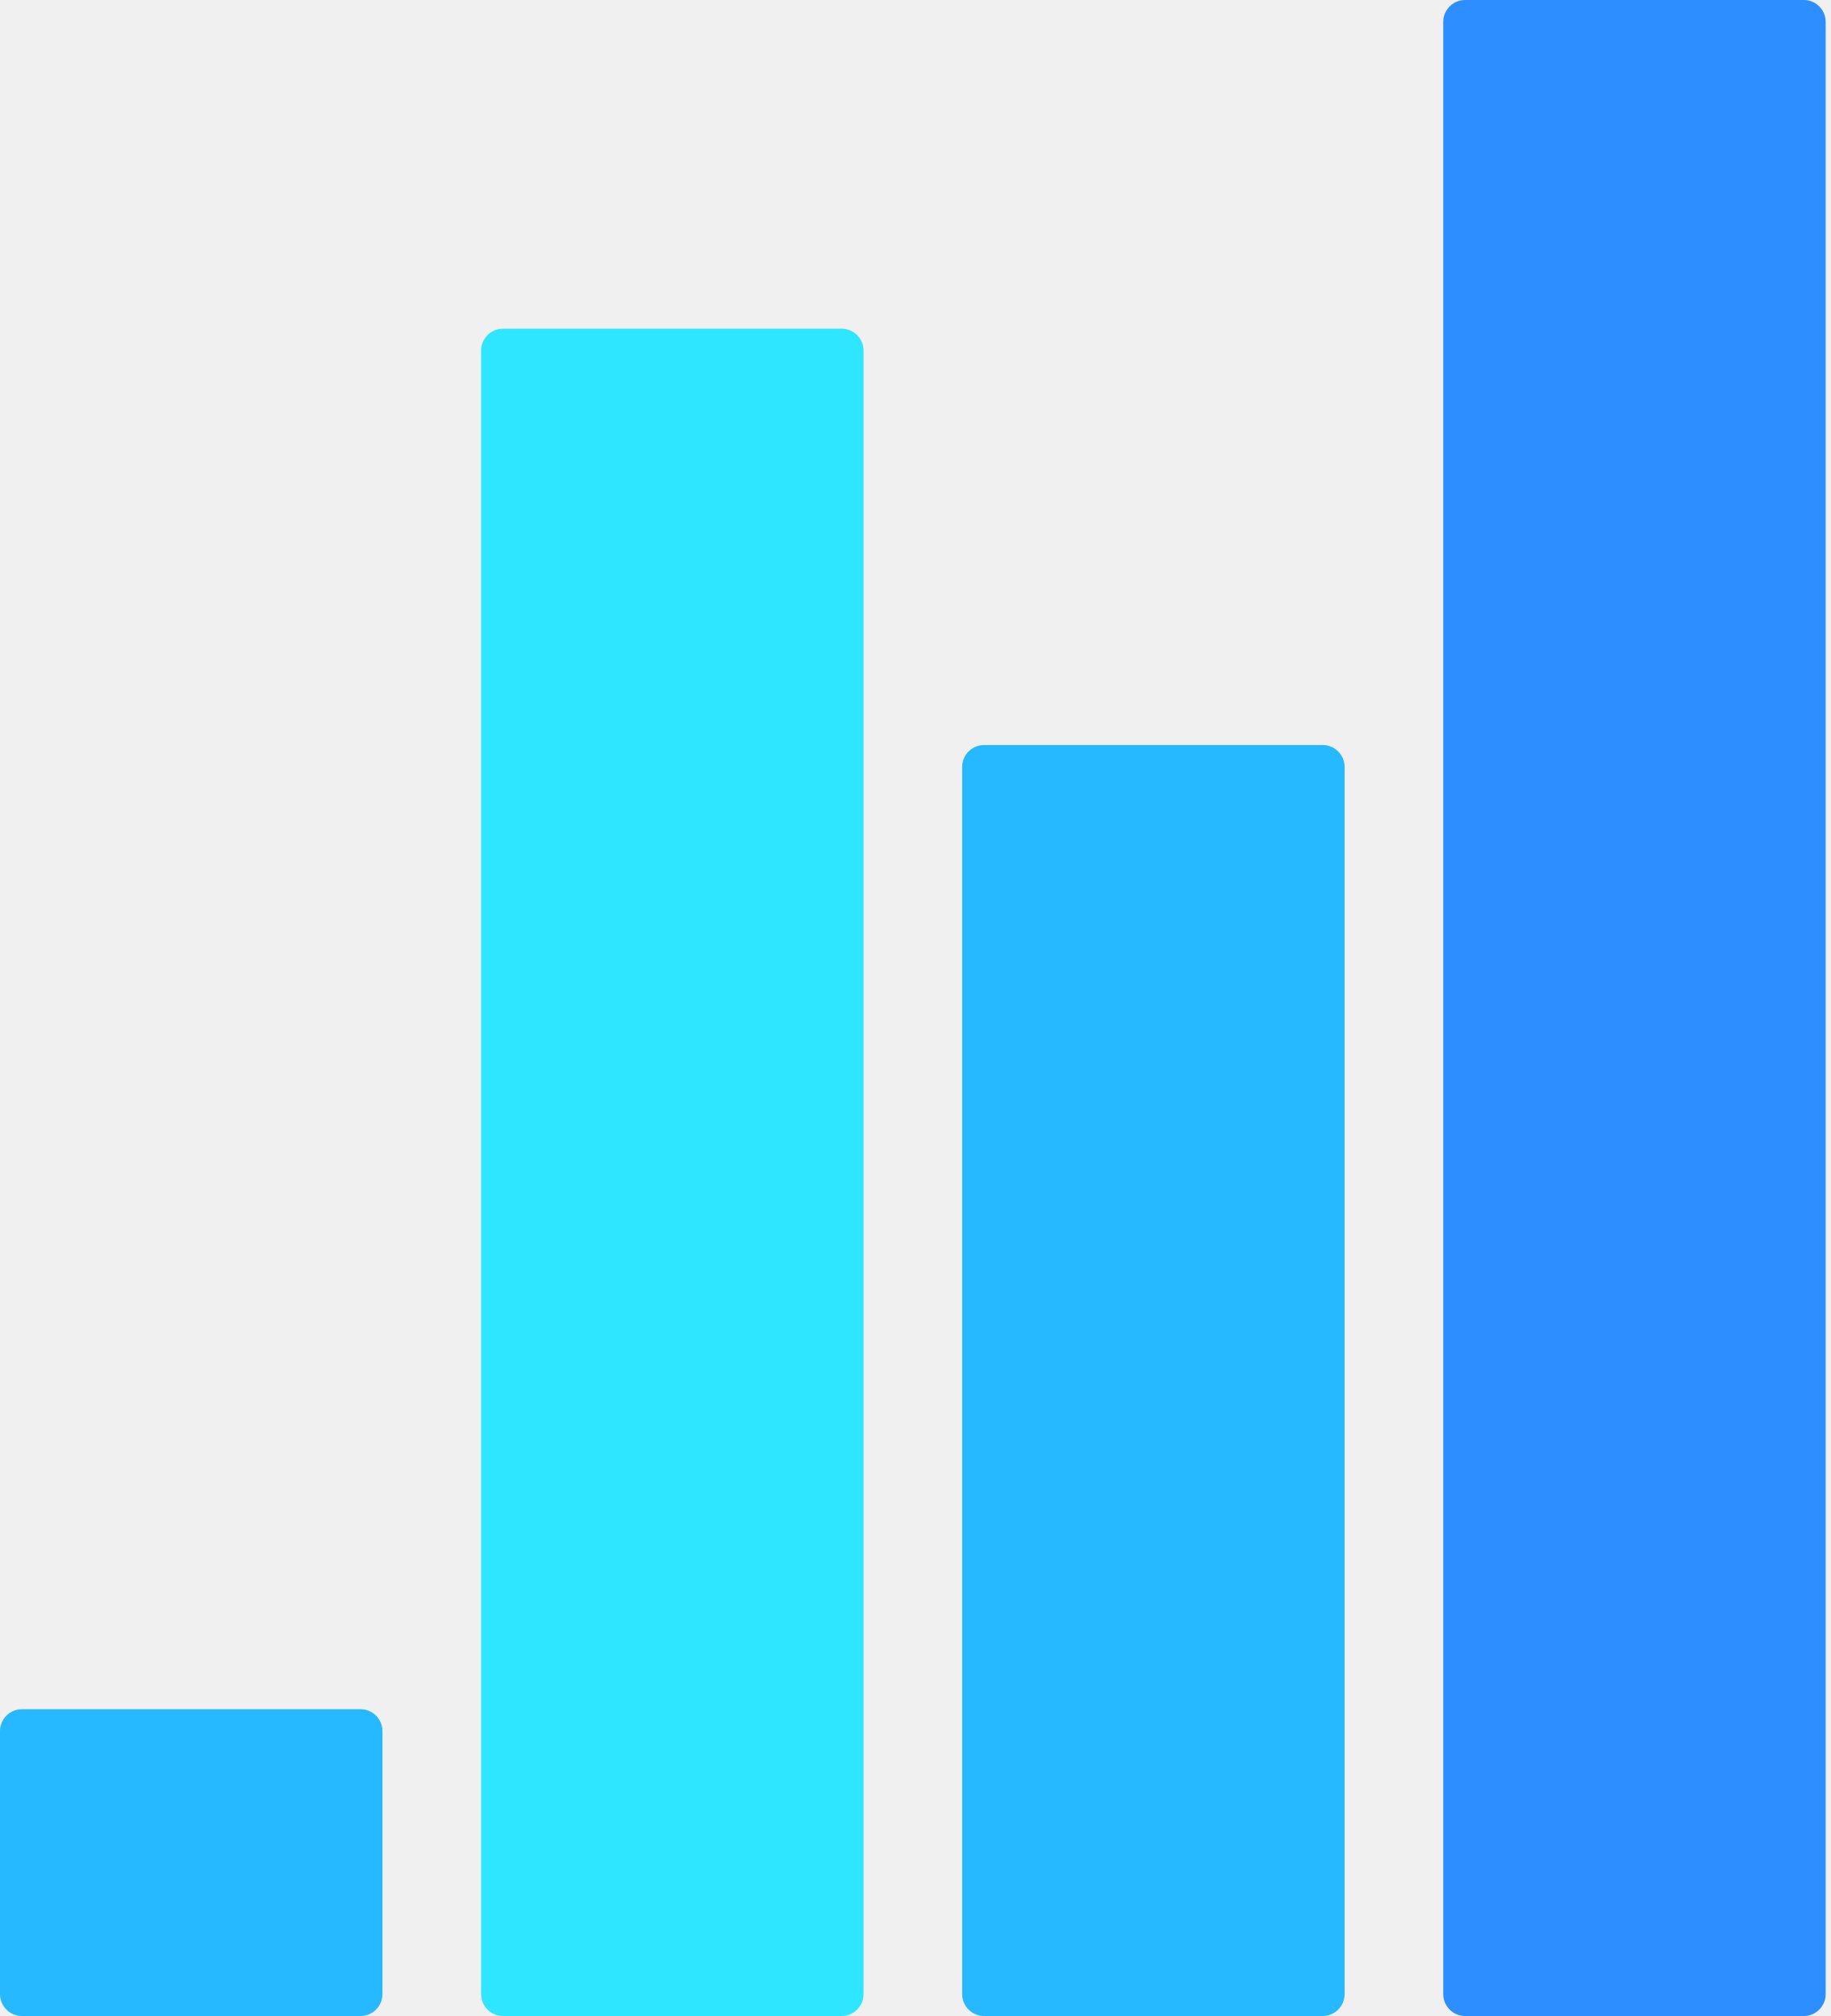
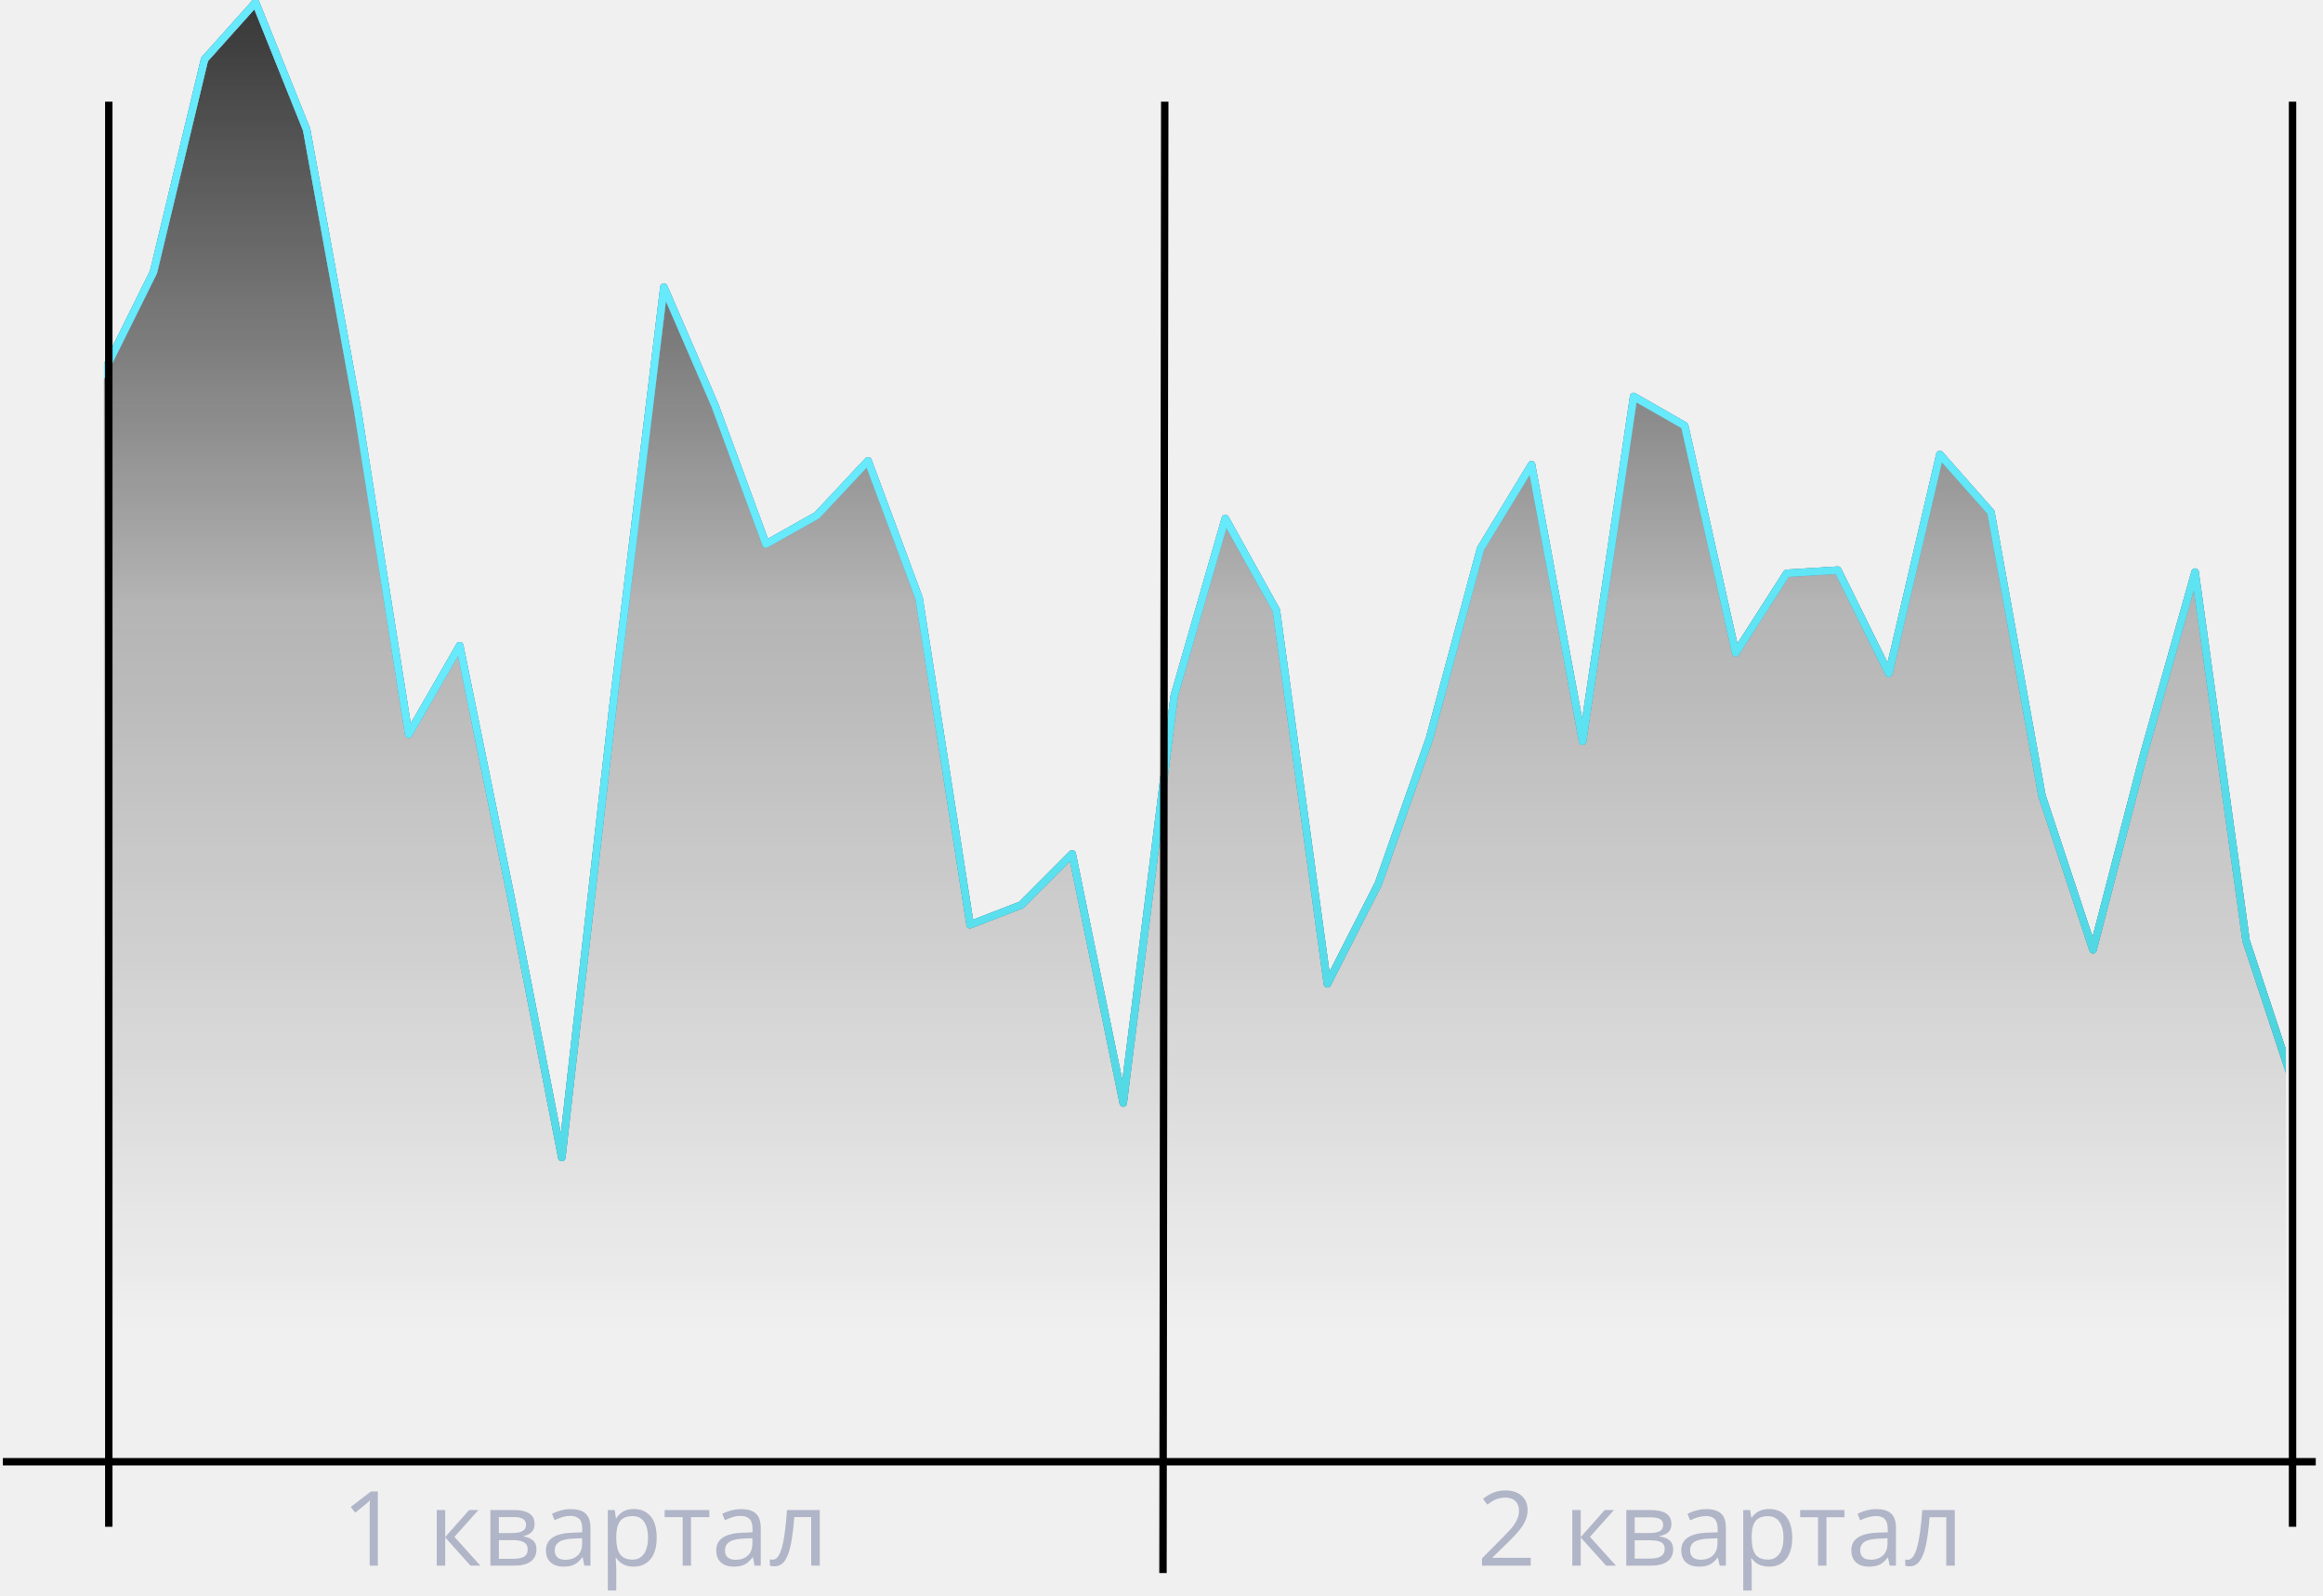
- <svg xmlns="http://www.w3.org/2000/svg" width="167" height="184" viewBox="0 0 167 184" fill="none">
-   <rect y="156" width="34.897" height="28" rx="2" fill="#26B9FF" />
-   <rect x="43.897" y="30" width="34.897" height="154" rx="2" fill="#2EE6FF" />
-   <rect x="87.793" y="68" width="34.897" height="116" rx="2" fill="#26B9FF" />
-   <rect x="131.69" width="34.897" height="184" rx="2" fill="#2D8EFF" />
+ <svg xmlns="http://www.w3.org/2000/svg" width="313" height="215" viewBox="0 0 313 215" fill="none">
+   <g opacity="0.8" clip-path="url(#clip0_2442_3)">
+     <path d="M1106.97 188.204L1100.1 185.447L1093.22 219.09L1086.34 222.537L1079.47 186.76L1072.59 181.64L1065.71 196.41L1058.83 189.616L1051.96 161.782L1045.08 235.042L1038.2 221.06L1031.33 180.458L1024.45 193.751L1017.57 242.756L1010.7 181.738L1003.82 171.662L996.941 248.762L990.064 240.294L983.187 227.592L976.31 222.143L969.433 172.252L962.555 204.845L955.678 223.062L948.801 140.644L941.924 167.526L935.047 190.994L928.17 166.968L921.293 247.942L914.416 188.303L907.539 134.703L900.662 146.224L893.785 196.082L886.907 179.408L880.03 202.449L873.153 190.239L866.276 199.397L859.399 166.869L852.522 201.53L845.645 229.725L838.768 257.592L831.891 248.762L825.014 218.959L818.137 121.673L811.259 143.04L804.382 175.206L797.505 134.408L790.628 181.902L783.751 146.519L776.874 167.427L769.997 168.872L763.12 169.791L756.243 158.5L749.366 121.902L742.488 104.933L735.611 131.388L728.734 107.395L721.857 146.913L714.98 93.248L708.103 208.423L701.226 225.228L694.349 153.872L687.472 121.738L680.595 115.239L673.717 114.353L666.84 99.255L659.963 110.874L653.086 152.263L646.209 102.931L639.332 136.574L632.455 91.279L625.578 94.725L618.701 146.815L611.824 141.76L604.947 147.11L598.069 122.099L591.192 124.856L584.315 100.436L577.438 113.139L570.561 96.202L563.684 119.112L556.807 116.388L549.93 121.082L543.053 71.651L536.176 80.152L529.298 106.607L522.421 98.303L515.544 112.482L508.667 84.747L501.79 109.266L494.913 88.587L488.036 87.668L481.159 96.53L474.568 102.767L467.691 86.027L460.814 93.543L453.937 86.093L447.06 74.539L440.183 107.788L433.306 94.167L426.429 97.187L419.551 105.327L412.674 81.136L405.797 150.95L398.92 155.414L392.043 140.939L385.166 126.301L378.289 98.106L371.412 131.158L364.535 85.206L357.658 105.885L350.78 213.478L343.903 176.355L337.026 111.957L330.149 102.438L323.272 82.121L316.395 146.158L309.518 147.602L302.641 126.793L295.764 77.099L288.887 101.487L282.01 128.007L275.132 107.23L268.255 69.025L261.378 61.246L254.501 90.754L247.624 76.837L240.747 77.263L233.87 87.996L226.993 57.373L220.116 53.434L213.239 99.911L206.361 62.624L199.484 73.948L192.607 99.517L185.73 119.08L178.853 132.602L171.976 82.252L165.099 69.878L158.222 93.74L151.345 148.653L144.468 115.075L137.59 121.968L130.713 124.627L123.836 80.611L116.959 62.099L110.082 69.451L103.205 73.325L96.328 54.616L89.451 38.697L82.574 95.25L75.697 156.005L68.82 120.786L61.942 87.012L55.065 98.959L48.188 55.272L41.311 17.46L34.434 0.327L27.557 8.007L20.68 36.662L13.803 50.546L6.926 42.241L0.085 17.953V257.592H6.926H13.803H20.68H27.557H34.434H41.311H48.188H55.065H61.942H68.82H75.697H82.574H89.451H96.328H103.205H110.082H116.959H123.836H130.713H137.59H144.468H151.345H158.222H165.099H171.976H178.853H185.73H192.607H199.484H206.361H213.239H220.116H226.993H233.87H240.747H247.624H254.501H261.378H268.255H275.132H282.01H288.887H295.764H302.641H309.518H316.395H323.272H330.149H337.026H343.903H350.78H357.658H364.535H371.412H378.289H385.166H392.043H398.92H405.797H412.674H419.551H426.429H433.306H440.183H447.06H453.937H460.814H467.691H474.568H481.159H488.036H494.913H501.79H508.667H515.544H522.421H529.298H536.176H543.053H549.93H556.807H563.684H570.561H577.438H584.315H591.192H598.069H604.947H611.824H618.701H625.578H632.455H639.332H646.209H653.086H659.963H666.84H673.717H680.595H687.472H694.349H701.226H708.103H714.98H721.857H728.734H735.611H742.488H749.366H756.243H763.12H769.997H776.874H783.751H790.628H797.505H804.382H811.259H818.137H825.014H831.891H838.768H845.645H852.522H859.399H866.276H873.153H880.03H886.907H893.785H900.662H907.539H914.416H921.293H928.17H935.047H941.924H948.801H955.678H962.555H969.433H976.31H983.187H990.064H996.941H1003.82H1010.7H1017.57H1024.45H1031.33H1038.2H1045.08H1051.96H1058.83H1065.71H1072.59H1079.47H1086.34H1093.22H1100.1H1106.97V188.204Z" fill="url(#paint0_linear_2442_3)" />
+     <path d="M838.768 257.592L845.645 229.725L852.522 201.53L859.399 166.869L866.276 199.397L873.153 190.239L880.03 202.449L886.907 179.408L893.785 196.082L900.662 146.224L907.539 134.703L914.416 188.303L921.293 247.942L928.17 166.968L935.047 190.994L941.924 167.526L948.801 140.644L955.678 223.062L962.555 204.845L969.433 172.252L976.31 222.143L983.187 227.592L990.064 240.294L996.941 248.762L1003.82 171.662L1010.7 181.738L1017.57 242.756L1024.45 193.751L1031.33 180.458L1038.2 221.06L1045.08 235.042L1051.96 161.782L1058.83 189.616L1065.71 196.41L1072.59 181.64L1079.47 186.76L1086.34 222.537L1093.22 219.09L1100.1 185.447L1106.97 188.204V257.592H1100.1H1093.22H1086.34H1079.47H1072.59H1065.71H1058.83H1051.96H1045.08H1038.2H1031.33H1024.45H1017.57H1010.7H1003.82H996.941H990.064H983.187H976.31H969.433H962.555H955.678H948.801H941.924H935.047H928.17H921.293H914.416H907.539H900.662H893.785H886.907H880.03H873.153H866.276H859.399H852.522H845.645H838.768ZM838.768 257.592L831.891 248.762L825.014 218.959L818.137 121.673L811.259 143.04L804.382 175.206L797.505 134.408L790.628 181.902L783.751 146.519L776.874 167.427L769.997 168.872L763.12 169.791L756.243 158.5L749.366 121.902L742.488 104.933L735.611 131.388L728.734 107.395L721.857 146.913L714.98 93.248L708.103 208.423L701.226 225.228L694.349 153.872L687.472 121.738L680.595 115.239L673.717 114.353L666.84 99.255L659.963 110.874L653.086 152.263L646.209 102.931L639.332 136.574L632.455 91.279L625.578 94.725L618.701 146.815L611.824 141.76L604.947 147.11L598.069 122.099L591.192 124.856L584.315 100.436L577.438 113.139L570.561 96.202L563.684 119.112L556.807 116.388L549.93 121.082L543.053 71.651L536.176 80.152L529.298 106.607L522.421 98.303L515.544 112.482L508.667 84.747L501.79 109.266L494.913 88.587L488.036 87.668L481.159 96.53L474.568 102.767L467.691 86.027L460.814 93.543L453.937 86.093L447.06 74.539L440.183 107.788L433.306 94.167L426.429 97.187L419.551 105.327L412.674 81.136L405.797 150.95L398.92 155.414L392.043 140.939L385.166 126.301L378.289 98.106L371.412 131.158L364.535 85.206L357.658 105.885L350.78 213.478L343.903 176.355L337.026 111.957L330.149 102.438L323.272 82.121L316.395 146.158L309.518 147.602L302.641 126.793L295.764 77.099L288.887 101.487L282.01 128.007L275.132 107.23L268.255 69.025L261.378 61.246L254.501 90.754L247.624 76.837L240.747 77.263L233.87 87.996L226.993 57.373L220.116 53.434L213.239 99.911L206.361 62.624L199.484 73.948L192.607 99.517L185.73 119.08L178.853 132.602L171.976 82.252L165.099 69.878L158.222 93.74L151.345 148.653L144.468 115.075L137.59 121.968L130.713 124.627L123.836 80.611L116.959 62.099L110.082 69.451L103.205 73.325L96.328 54.616L89.451 38.697L82.574 95.25L75.697 156.005L68.82 120.786L61.942 87.012L55.065 98.959L48.188 55.272L41.311 17.46L34.434 0.327L27.557 8.007L20.68 36.662L13.803 50.546L6.926 42.241L0.085 17.953V257.592H6.926H13.803H20.68H27.557H34.434H41.311H48.188H55.065H61.942H68.82H75.697H82.574H89.451H96.328H103.205H110.082H116.959H123.836H130.713H137.59H144.468H151.345H158.222H165.099H171.976H178.853H185.73H192.607H199.484H206.361H213.239H220.116H226.993H233.87H240.747H247.624H254.501H261.378H268.255H275.132H282.01H288.887H295.764H302.641H309.518H316.395H323.272H330.149H337.026H343.903H350.78H357.658H364.535H371.412H378.289H385.166H392.043H398.92H405.797H412.674H419.551H426.429H433.306H440.183H447.06H453.937H460.814H467.691H474.568H481.159H488.036H494.913H501.79H508.667H515.544H522.421H529.298H536.176H543.053H549.93H556.807H563.684H570.561H577.438H584.315H591.192H598.069H604.947H611.824H618.701H625.578H632.455H639.332H646.209H653.086H659.963H666.84H673.717H680.595H687.472H694.349H701.226H708.103H714.98H721.857H728.734H735.611H742.488H749.366H756.243H763.12H769.997H776.874H783.751H790.628H797.505H804.382H811.259H818.137H825.014H831.891H838.768Z" stroke="#646981" stroke-linejoin="round" />
+     <path d="M838.768 257.592L845.645 229.725L852.522 201.53L859.399 166.869L866.276 199.397L873.153 190.239L880.03 202.449L886.907 179.408L893.785 196.082L900.662 146.224L907.539 134.703L914.416 188.303L921.293 247.942L928.17 166.968L935.047 190.994L941.924 167.526L948.801 140.644L955.678 223.062L962.555 204.845L969.433 172.252L976.31 222.143L983.187 227.592L990.064 240.294L996.941 248.762L1003.82 171.662L1010.7 181.738L1017.57 242.756L1024.45 193.751L1031.33 180.458L1038.2 221.06L1045.08 235.042L1051.96 161.782L1058.83 189.616L1065.71 196.41L1072.59 181.64L1079.47 186.76L1086.34 222.537L1093.22 219.09L1100.1 185.447L1106.97 188.204V257.592H1100.1H1093.22H1086.34H1079.47H1072.59H1065.71H1058.83H1051.96H1045.08H1038.2H1031.33H1024.45H1017.57H1010.7H1003.82H996.941H990.064H983.187H976.31H969.433H962.555H955.678H948.801H941.924H935.047H928.17H921.293H914.416H907.539H900.662H893.785H886.907H880.03H873.153H866.276H859.399H852.522H845.645H838.768ZM838.768 257.592L831.891 248.762L825.014 218.959L818.137 121.673L811.259 143.04L804.382 175.206L797.505 134.408L790.628 181.902L783.751 146.519L776.874 167.427L769.997 168.872L763.12 169.791L756.243 158.5L749.366 121.902L742.488 104.933L735.611 131.388L728.734 107.395L721.857 146.913L714.98 93.248L708.103 208.423L701.226 225.228L694.349 153.872L687.472 121.738L680.595 115.239L673.717 114.353L666.84 99.255L659.963 110.874L653.086 152.263L646.209 102.931L639.332 136.574L632.455 91.279L625.578 94.725L618.701 146.815L611.824 141.76L604.947 147.11L598.069 122.099L591.192 124.856L584.315 100.436L577.438 113.139L570.561 96.202L563.684 119.112L556.807 116.388L549.93 121.082L543.053 71.651L536.176 80.152L529.298 106.607L522.421 98.303L515.544 112.482L508.667 84.747L501.79 109.266L494.913 88.587L488.036 87.668L481.159 96.53L474.568 102.767L467.691 86.027L460.814 93.543L453.937 86.093L447.06 74.539L440.183 107.788L433.306 94.167L426.429 97.187L419.551 105.327L412.674 81.136L405.797 150.95L398.92 155.414L392.043 140.939L385.166 126.301L378.289 98.106L371.412 131.158L364.535 85.206L357.658 105.885L350.78 213.478L343.903 176.355L337.026 111.957L330.149 102.438L323.272 82.121L316.395 146.158L309.518 147.602L302.641 126.793L295.764 77.099L288.887 101.487L282.01 128.007L275.132 107.23L268.255 69.025L261.378 61.246L254.501 90.754L247.624 76.837L240.747 77.263L233.87 87.996L226.993 57.373L220.116 53.434L213.239 99.911L206.361 62.624L199.484 73.948L192.607 99.517L185.73 119.08L178.853 132.602L171.976 82.252L165.099 69.878L158.222 93.74L151.345 148.653L144.468 115.075L137.59 121.968L130.713 124.627L123.836 80.611L116.959 62.099L110.082 69.451L103.205 73.325L96.328 54.616L89.451 38.697L82.574 95.25L75.697 156.005L68.82 120.786L61.942 87.012L55.065 98.959L48.188 55.272L41.311 17.46L34.434 0.327L27.557 8.007L20.68 36.662L13.803 50.546L6.926 42.241L0.085 17.953V257.592H6.926H13.803H20.68H27.557H34.434H41.311H48.188H55.065H61.942H68.82H75.697H82.574H89.451H96.328H103.205H110.082H116.959H123.836H130.713H137.59H144.468H151.345H158.222H165.099H171.976H178.853H185.73H192.607H199.484H206.361H213.239H220.116H226.993H233.87H240.747H247.624H254.501H261.378H268.255H275.132H282.01H288.887H295.764H302.641H309.518H316.395H323.272H330.149H337.026H343.903H350.78H357.658H364.535H371.412H378.289H385.166H392.043H398.92H405.797H412.674H419.551H426.429H433.306H440.183H447.06H453.937H460.814H467.691H474.568H481.159H488.036H494.913H501.79H508.667H515.544H522.421H529.298H536.176H543.053H549.93H556.807H563.684H570.561H577.438H584.315H591.192H598.069H604.947H611.824H618.701H625.578H632.455H639.332H646.209H653.086H659.963H666.84H673.717H680.595H687.472H694.349H701.226H708.103H714.98H721.857H728.734H735.611H742.488H749.366H756.243H763.12H769.997H776.874H783.751H790.628H797.505H804.382H811.259H818.137H825.014H831.891H838.768Z" stroke="url(#paint1_linear_2442_3)" stroke-linejoin="round" />
+     <path d="M1106.97 188.204L1100.1 185.447L1093.22 219.09L1086.34 222.537L1079.47 186.76L1072.59 181.64L1065.71 196.41L1058.83 189.616L1051.96 161.782L1045.08 235.042L1038.2 221.06L1031.33 180.458L1024.45 193.751L1017.57 242.756L1010.7 181.738L1003.82 171.662L996.941 248.762L990.064 240.294L983.187 227.592L976.31 222.143L969.433 172.252L962.555 204.845L955.678 223.062L948.801 140.644L941.924 167.526L935.047 190.994L928.17 166.968L921.293 247.942L914.416 188.303L907.539 134.703L900.662 146.224L893.785 196.082L886.907 179.408L880.03 202.449L873.153 190.239L866.276 199.397L859.399 166.869L852.522 201.53L845.645 229.725L838.768 257.592L831.891 248.762L825.014 218.959L818.137 121.673L811.259 143.04L804.382 175.206L797.505 134.408L790.628 181.902L783.751 146.519L776.874 167.427L769.997 168.872L763.12 169.791L756.243 158.5L749.366 121.902L742.488 104.933L735.611 131.388L728.734 107.395L721.857 146.913L714.98 93.248L708.103 208.423L701.226 225.228L694.349 153.872L687.472 121.738L680.595 115.239L673.717 114.353L666.84 99.255L659.963 110.874L653.086 152.263L646.209 102.931L639.332 136.574L632.455 91.279L625.578 94.725L618.701 146.815L611.824 141.76L604.947 147.11L598.069 122.099L591.192 124.856L584.315 100.436L577.438 113.139L570.561 96.202L563.684 119.112L556.807 116.388L549.93 121.082L543.053 71.651L536.176 80.152L529.298 106.607L522.421 98.303L515.544 112.482L508.667 84.747L501.79 109.266L494.913 88.587L488.036 87.668L481.159 96.53L474.568 102.767L467.691 86.027L460.814 93.543L453.937 86.093L447.06 74.539L440.183 107.788L433.306 94.167L426.429 97.187L419.551 105.327L412.674 81.136L405.797 150.95L398.92 155.414L392.043 140.939L385.166 126.301L378.289 98.106L371.412 131.158L364.535 85.206L357.658 105.885L350.78 213.478L343.903 176.355L337.026 111.957L330.149 102.438L323.272 82.121L316.395 146.158L309.518 147.602L302.641 126.793L295.764 77.099L288.887 101.487L282.01 128.007L275.132 107.23L268.255 69.025L261.378 61.246L254.501 90.754L247.624 76.837L240.747 77.263L233.87 87.996L226.993 57.373L220.116 53.434L213.239 99.911L206.361 62.624L199.484 73.948L192.607 99.517L185.73 119.08L178.853 132.602L171.976 82.252L165.099 69.878L158.222 93.74L151.345 148.653L144.468 115.075L137.59 121.968L130.713 124.627L123.836 80.611L116.959 62.099L110.082 69.451L103.205 73.325L96.328 54.616L89.451 38.697L82.574 95.25L75.697 156.005L68.82 120.786L61.942 87.012L55.065 98.959L48.188 55.272L41.311 17.46L34.434 0.327L27.557 8.007L20.68 36.662L13.803 50.546L6.926 42.241L0.085 17.953" stroke="#646981" stroke-linecap="round" stroke-linejoin="round" />
+     <path d="M1106.97 188.204L1100.1 185.447L1093.22 219.09L1086.34 222.537L1079.47 186.76L1072.59 181.64L1065.71 196.41L1058.83 189.616L1051.96 161.782L1045.08 235.042L1038.2 221.06L1031.33 180.458L1024.45 193.751L1017.57 242.756L1010.7 181.738L1003.82 171.662L996.941 248.762L990.064 240.294L983.187 227.592L976.31 222.143L969.433 172.252L962.555 204.845L955.678 223.062L948.801 140.644L941.924 167.526L935.047 190.994L928.17 166.968L921.293 247.942L914.416 188.303L907.539 134.703L900.662 146.224L893.785 196.082L886.907 179.408L880.03 202.449L873.153 190.239L866.276 199.397L859.399 166.869L852.522 201.53L845.645 229.725L838.768 257.592L831.891 248.762L825.014 218.959L818.137 121.673L811.259 143.04L804.382 175.206L797.505 134.408L790.628 181.902L783.751 146.519L776.874 167.427L769.997 168.872L763.12 169.791L756.243 158.5L749.366 121.902L742.488 104.933L735.611 131.388L728.734 107.395L721.857 146.913L714.98 93.248L708.103 208.423L701.226 225.228L694.349 153.872L687.472 121.738L680.595 115.239L673.717 114.353L666.84 99.255L659.963 110.874L653.086 152.263L646.209 102.931L639.332 136.574L632.455 91.279L625.578 94.725L618.701 146.815L611.824 141.76L604.947 147.11L598.069 122.099L591.192 124.856L584.315 100.436L577.438 113.139L570.561 96.202L563.684 119.112L556.807 116.388L549.93 121.082L543.053 71.651L536.176 80.152L529.298 106.607L522.421 98.303L515.544 112.482L508.667 84.747L501.79 109.266L494.913 88.587L488.036 87.668L481.159 96.53L474.568 102.767L467.691 86.027L460.814 93.543L453.937 86.093L447.06 74.539L440.183 107.788L433.306 94.167L426.429 97.187L419.551 105.327L412.674 81.136L405.797 150.95L398.92 155.414L392.043 140.939L385.166 126.301L378.289 98.106L371.412 131.158L364.535 85.206L357.658 105.885L350.78 213.478L343.903 176.355L337.026 111.957L330.149 102.438L323.272 82.121L316.395 146.158L309.518 147.602L302.641 126.793L295.764 77.099L288.887 101.487L282.01 128.007L275.132 107.23L268.255 69.025L261.378 61.246L254.501 90.754L247.624 76.837L240.747 77.263L233.87 87.996L226.993 57.373L220.116 53.434L213.239 99.911L206.361 62.624L199.484 73.948L192.607 99.517L185.73 119.08L178.853 132.602L171.976 82.252L165.099 69.878L158.222 93.74L151.345 148.653L144.468 115.075L137.59 121.968L130.713 124.627L123.836 80.611L116.959 62.099L110.082 69.451L103.205 73.325L96.328 54.616L89.451 38.697L82.574 95.25L75.697 156.005L68.82 120.786L61.942 87.012L55.065 98.959L48.188 55.272L41.311 17.46L34.434 0.327L27.557 8.007L20.68 36.662L13.803 50.546L6.926 42.241L0.085 17.953" stroke="url(#paint2_linear_2442_3)" stroke-linecap="round" stroke-linejoin="round" />
+     <path d="M50.915 211H49.808V203.918C49.808 203.649 49.808 203.419 49.808 203.228C49.812 203.032 49.817 202.854 49.821 202.694C49.83 202.53 49.842 202.364 49.855 202.195C49.714 202.341 49.582 202.466 49.459 202.571C49.336 202.672 49.183 202.797 49.001 202.947L47.859 203.863L47.265 203.091L49.972 201.006H50.915V211ZM63.213 203.508H64.464L61.23 207.124L64.724 211H63.391L59.986 207.199V211H58.845V203.508H59.986V207.145L63.213 203.508ZM72.031 205.388C72.031 205.857 71.894 206.224 71.621 206.488C71.348 206.748 70.995 206.924 70.561 207.015V207.069C71.031 207.133 71.434 207.302 71.772 207.575C72.113 207.844 72.284 208.257 72.284 208.812C72.284 209.241 72.182 209.619 71.977 209.947C71.772 210.275 71.45 210.533 71.013 210.72C70.575 210.907 70.005 211 69.304 211H66.077V203.508H69.276C69.814 203.508 70.288 203.569 70.698 203.692C71.113 203.811 71.439 204.007 71.676 204.28C71.913 204.554 72.031 204.923 72.031 205.388ZM71.102 208.812C71.102 208.37 70.933 208.051 70.596 207.855C70.263 207.66 69.778 207.562 69.14 207.562H67.219V210.077H69.167C69.796 210.077 70.274 209.981 70.603 209.79C70.935 209.594 71.102 209.268 71.102 208.812ZM70.876 205.518C70.876 205.162 70.746 204.898 70.486 204.725C70.227 204.547 69.8 204.458 69.208 204.458H67.219V206.611H69.01C69.625 206.611 70.09 206.522 70.404 206.345C70.719 206.167 70.876 205.891 70.876 205.518ZM76.919 203.385C77.812 203.385 78.475 203.585 78.908 203.986C79.341 204.387 79.558 205.028 79.558 205.907V211H78.731L78.512 209.893H78.457C78.247 210.166 78.029 210.396 77.801 210.583C77.573 210.765 77.309 210.904 77.008 211C76.712 211.091 76.347 211.137 75.914 211.137C75.458 211.137 75.053 211.057 74.697 210.897C74.346 210.738 74.068 210.496 73.863 210.173C73.663 209.849 73.562 209.439 73.562 208.942C73.562 208.195 73.859 207.621 74.451 207.22C75.044 206.819 75.946 206.6 77.158 206.563L78.45 206.509V206.051C78.45 205.404 78.311 204.95 78.033 204.69C77.755 204.431 77.363 204.301 76.857 204.301C76.466 204.301 76.092 204.358 75.736 204.472C75.381 204.586 75.044 204.72 74.725 204.875L74.376 204.014C74.713 203.84 75.101 203.692 75.538 203.569C75.976 203.446 76.436 203.385 76.919 203.385ZM78.436 207.309L77.295 207.356C76.361 207.393 75.702 207.546 75.319 207.814C74.936 208.083 74.745 208.464 74.745 208.956C74.745 209.384 74.875 209.701 75.135 209.906C75.394 210.111 75.739 210.214 76.167 210.214C76.832 210.214 77.377 210.029 77.801 209.66C78.225 209.291 78.436 208.737 78.436 207.999V207.309ZM85.416 203.371C86.35 203.371 87.095 203.692 87.651 204.335C88.207 204.978 88.485 205.944 88.485 207.233C88.485 208.086 88.358 208.801 88.103 209.38C87.847 209.959 87.487 210.396 87.022 210.692C86.562 210.989 86.018 211.137 85.389 211.137C84.992 211.137 84.644 211.084 84.343 210.979C84.042 210.875 83.784 210.733 83.57 210.556C83.356 210.378 83.178 210.184 83.037 209.975H82.955C82.969 210.152 82.985 210.367 83.003 210.617C83.026 210.868 83.037 211.087 83.037 211.273V214.35H81.895V203.508H82.832L82.982 204.615H83.037C83.183 204.387 83.361 204.18 83.57 203.993C83.78 203.802 84.035 203.651 84.336 203.542C84.641 203.428 85.001 203.371 85.416 203.371ZM85.218 204.328C84.698 204.328 84.279 204.428 83.96 204.629C83.645 204.829 83.415 205.13 83.269 205.531C83.124 205.928 83.046 206.427 83.037 207.028V207.247C83.037 207.881 83.106 208.416 83.242 208.854C83.383 209.291 83.614 209.624 83.933 209.852C84.256 210.079 84.689 210.193 85.231 210.193C85.696 210.193 86.084 210.068 86.394 209.817C86.704 209.567 86.934 209.218 87.084 208.771C87.239 208.32 87.316 207.803 87.316 207.22C87.316 206.336 87.143 205.634 86.797 205.114C86.455 204.59 85.929 204.328 85.218 204.328ZM95.574 204.472H93.106V211H91.985V204.472H89.552V203.508H95.574V204.472ZM99.86 203.385C100.754 203.385 101.417 203.585 101.85 203.986C102.283 204.387 102.499 205.028 102.499 205.907V211H101.672L101.453 209.893H101.398C101.189 210.166 100.97 210.396 100.742 210.583C100.514 210.765 100.25 210.904 99.949 211C99.653 211.091 99.288 211.137 98.856 211.137C98.4 211.137 97.994 211.057 97.639 210.897C97.288 210.738 97.01 210.496 96.805 210.173C96.604 209.849 96.504 209.439 96.504 208.942C96.504 208.195 96.8 207.621 97.393 207.22C97.985 206.819 98.887 206.6 100.1 206.563L101.392 206.509V206.051C101.392 205.404 101.253 204.95 100.975 204.69C100.697 204.431 100.305 204.301 99.799 204.301C99.407 204.301 99.033 204.358 98.678 204.472C98.322 204.586 97.985 204.72 97.666 204.875L97.317 204.014C97.655 203.84 98.042 203.692 98.48 203.569C98.917 203.446 99.377 203.385 99.86 203.385ZM101.378 207.309L100.236 207.356C99.302 207.393 98.644 207.546 98.261 207.814C97.878 208.083 97.686 208.464 97.686 208.956C97.686 209.384 97.816 209.701 98.076 209.906C98.336 210.111 98.68 210.214 99.108 210.214C99.774 210.214 100.318 210.029 100.742 209.66C101.166 209.291 101.378 208.737 101.378 207.999V207.309ZM110.456 211H109.301V204.458H107.024C106.933 205.638 106.817 206.65 106.676 207.493C106.539 208.332 106.366 209.018 106.156 209.551C105.951 210.079 105.701 210.469 105.404 210.72C105.113 210.966 104.764 211.089 104.358 211.089C104.235 211.089 104.119 211.082 104.01 211.068C103.9 211.055 103.807 211.032 103.729 211V210.139C103.789 210.157 103.85 210.171 103.914 210.18C103.982 210.189 104.053 210.193 104.126 210.193C104.331 210.193 104.518 210.109 104.687 209.94C104.86 209.767 105.015 209.507 105.151 209.161C105.293 208.815 105.418 208.377 105.527 207.849C105.637 207.315 105.732 206.689 105.814 205.969C105.901 205.244 105.976 204.424 106.04 203.508H110.456V211Z" fill="#A1A6BE" />
+     <path d="M206.253 211H199.684V210.022L202.315 207.377C203.118 206.566 203.646 205.987 203.901 205.641C204.157 205.294 204.348 204.957 204.476 204.629C204.603 204.301 204.667 203.948 204.667 203.569C204.667 203.036 204.505 202.615 204.182 202.305C203.858 201.99 203.409 201.833 202.835 201.833C202.42 201.833 202.026 201.901 201.652 202.038C201.283 202.175 200.871 202.423 200.415 202.783L199.813 202.011C200.734 201.245 201.737 200.862 202.821 200.862C203.76 200.862 204.496 201.104 205.029 201.587C205.562 202.065 205.829 202.71 205.829 203.521C205.829 204.155 205.651 204.782 205.296 205.401C204.94 206.021 204.275 206.805 203.3 207.753L201.112 209.893V209.947H206.253V211ZM216.22 203.508H217.464L214.23 207.124L217.73 211H216.404L212.986 207.206V211H211.852V203.508H212.986V207.151L216.22 203.508ZM225.202 205.388C225.202 205.875 225.061 206.247 224.778 206.502C224.5 206.753 224.108 206.921 223.603 207.008V207.069C224.241 207.156 224.705 207.343 224.997 207.63C225.293 207.917 225.441 208.313 225.441 208.819C225.441 209.517 225.184 210.054 224.669 210.433C224.159 210.811 223.411 211 222.427 211H219.125V203.508H222.413C224.272 203.508 225.202 204.134 225.202 205.388ZM224.307 208.744C224.307 208.339 224.152 208.045 223.842 207.862C223.536 207.675 223.028 207.582 222.317 207.582H220.26V210.05H222.345C223.653 210.05 224.307 209.615 224.307 208.744ZM224.095 205.497C224.095 205.132 223.953 204.875 223.671 204.725C223.393 204.57 222.969 204.492 222.399 204.492H220.26V206.604H222.181C222.882 206.604 223.377 206.518 223.664 206.345C223.951 206.172 224.095 205.889 224.095 205.497ZM231.703 211L231.478 209.934H231.423C231.049 210.403 230.675 210.722 230.302 210.891C229.933 211.055 229.47 211.137 228.914 211.137C228.171 211.137 227.588 210.945 227.164 210.562C226.745 210.18 226.535 209.635 226.535 208.929C226.535 207.416 227.745 206.623 230.165 206.55L231.437 206.509V206.044C231.437 205.456 231.309 205.023 231.054 204.745C230.803 204.463 230.4 204.321 229.844 204.321C229.219 204.321 228.513 204.513 227.725 204.896L227.376 204.027C227.745 203.827 228.148 203.67 228.586 203.556C229.028 203.442 229.47 203.385 229.912 203.385C230.805 203.385 231.466 203.583 231.895 203.979C232.327 204.376 232.544 205.012 232.544 205.887V211H231.703ZM229.14 210.2C229.846 210.2 230.4 210.007 230.801 209.619C231.206 209.232 231.409 208.689 231.409 207.992V207.315L230.274 207.363C229.372 207.395 228.72 207.536 228.319 207.787C227.923 208.033 227.725 208.418 227.725 208.942C227.725 209.353 227.848 209.665 228.094 209.879C228.344 210.093 228.693 210.2 229.14 210.2ZM238.375 211.137C237.887 211.137 237.441 211.048 237.035 210.87C236.634 210.688 236.297 210.41 236.023 210.036H235.941C235.996 210.474 236.023 210.888 236.023 211.28V214.363H234.889V203.508H235.812L235.969 204.533H236.023C236.315 204.123 236.655 203.827 237.042 203.645C237.429 203.462 237.874 203.371 238.375 203.371C239.368 203.371 240.134 203.711 240.672 204.39C241.214 205.069 241.485 206.021 241.485 207.247C241.485 208.478 241.21 209.435 240.658 210.118C240.111 210.797 239.35 211.137 238.375 211.137ZM238.211 204.335C237.445 204.335 236.892 204.547 236.55 204.971C236.208 205.395 236.033 206.069 236.023 206.994V207.247C236.023 208.3 236.199 209.054 236.55 209.51C236.901 209.961 237.464 210.187 238.238 210.187C238.885 210.187 239.391 209.924 239.756 209.4C240.125 208.876 240.31 208.154 240.31 207.233C240.31 206.299 240.125 205.584 239.756 205.087C239.391 204.586 238.876 204.335 238.211 204.335ZM248.526 204.479H246.093V211H244.958V204.479H242.552V203.508H248.526V204.479ZM254.617 211L254.392 209.934H254.337C253.963 210.403 253.59 210.722 253.216 210.891C252.847 211.055 252.384 211.137 251.828 211.137C251.085 211.137 250.502 210.945 250.078 210.562C249.659 210.18 249.449 209.635 249.449 208.929C249.449 207.416 250.659 206.623 253.079 206.55L254.351 206.509V206.044C254.351 205.456 254.223 205.023 253.968 204.745C253.717 204.463 253.314 204.321 252.758 204.321C252.133 204.321 251.427 204.513 250.639 204.896L250.29 204.027C250.659 203.827 251.062 203.67 251.5 203.556C251.942 203.442 252.384 203.385 252.826 203.385C253.719 203.385 254.38 203.583 254.809 203.979C255.242 204.376 255.458 205.012 255.458 205.887V211H254.617ZM252.054 210.2C252.76 210.2 253.314 210.007 253.715 209.619C254.12 209.232 254.323 208.689 254.323 207.992V207.315L253.188 207.363C252.286 207.395 251.634 207.536 251.233 207.787C250.837 208.033 250.639 208.418 250.639 208.942C250.639 209.353 250.762 209.665 251.008 209.879C251.258 210.093 251.607 210.2 252.054 210.2ZM263.388 211H262.239V204.479H259.99C259.867 206.101 259.696 207.388 259.478 208.341C259.259 209.293 258.974 209.991 258.623 210.433C258.277 210.875 257.835 211.096 257.297 211.096C257.051 211.096 256.855 211.068 256.709 211.014V210.173C256.809 210.2 256.923 210.214 257.051 210.214C257.575 210.214 257.992 209.66 258.302 208.553C258.612 207.445 258.846 205.764 259.006 203.508H263.388V211Z" fill="#A1A6BE" />
+   </g>
+   <line x1="0.386" y1="196.999" x2="312.023" y2="196.999" stroke="black" />
+   <line x1="14.658" y1="13.704" x2="14.658" y2="205.765" stroke="black" />
+   <line x1="308.897" y1="13.704" x2="308.897" y2="205.765" stroke="black" />
+   <line x1="156.938" y1="13.704" x2="156.7" y2="212.001" stroke="black" />
+   <defs>
+     <linearGradient id="paint0_linear_2442_3" x1="553.53" y1="0.327" x2="553.53" y2="257.592" gradientUnits="userSpaceOnUse">
+       <stop stop-color="#0A090A" />
+       <stop offset="0.316" stop-color="#050505" stop-opacity="0.32" />
+       <stop offset="0.696" stop-opacity="0" />
+     </linearGradient>
+     <linearGradient id="paint1_linear_2442_3" x1="553.53" y1="0.327" x2="590.739" y2="202.652" gradientUnits="userSpaceOnUse">
+       <stop stop-color="#43E9FF" />
+       <stop offset="1" stop-color="#00ABAB" />
+     </linearGradient>
+     <linearGradient id="paint2_linear_2442_3" x1="553.53" y1="0.327" x2="590.739" y2="202.652" gradientUnits="userSpaceOnUse">
+       <stop stop-color="#43E9FF" />
+       <stop offset="1" stop-color="#00ABAB" />
+     </linearGradient>
+     <clipPath id="clip0_2442_3">
+       <rect width="294" height="215" fill="white" transform="translate(14)" />
+     </clipPath>
+   </defs>
</svg>
